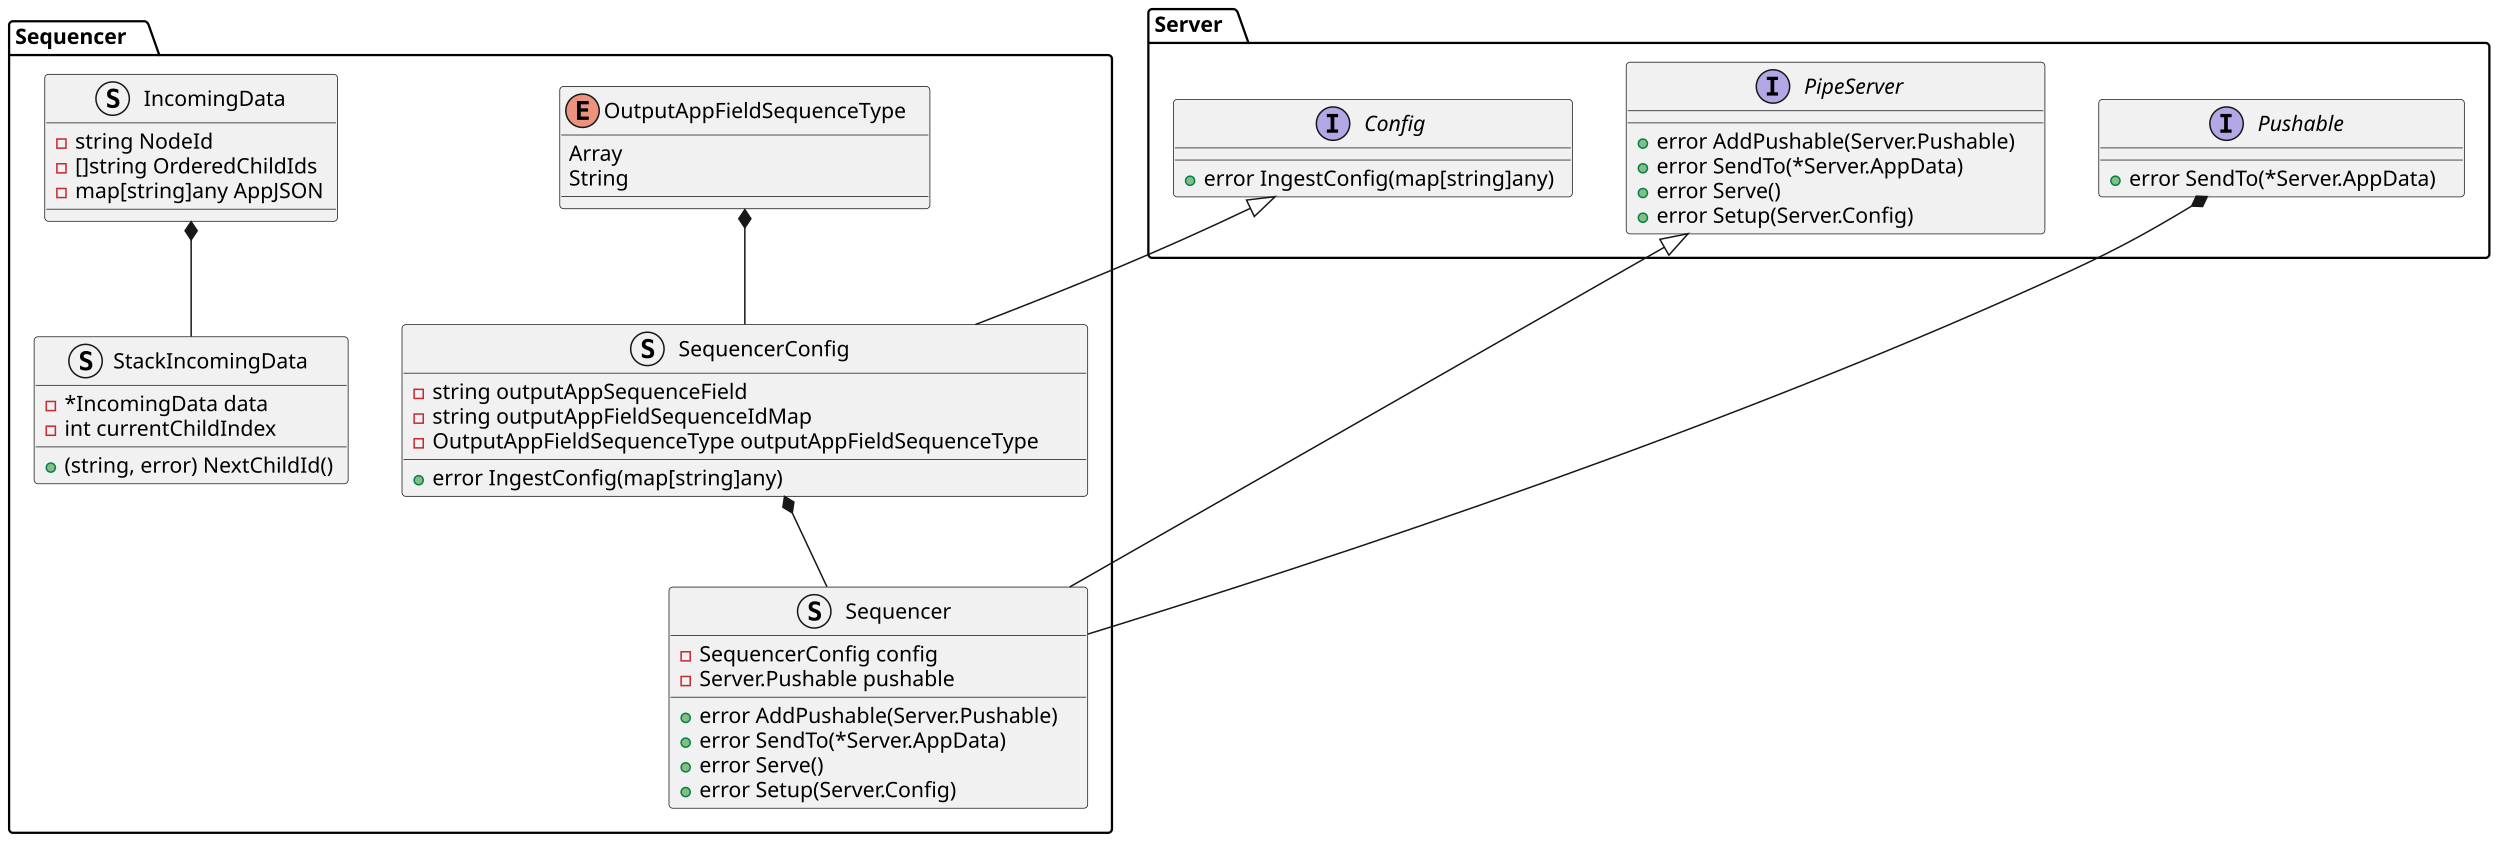
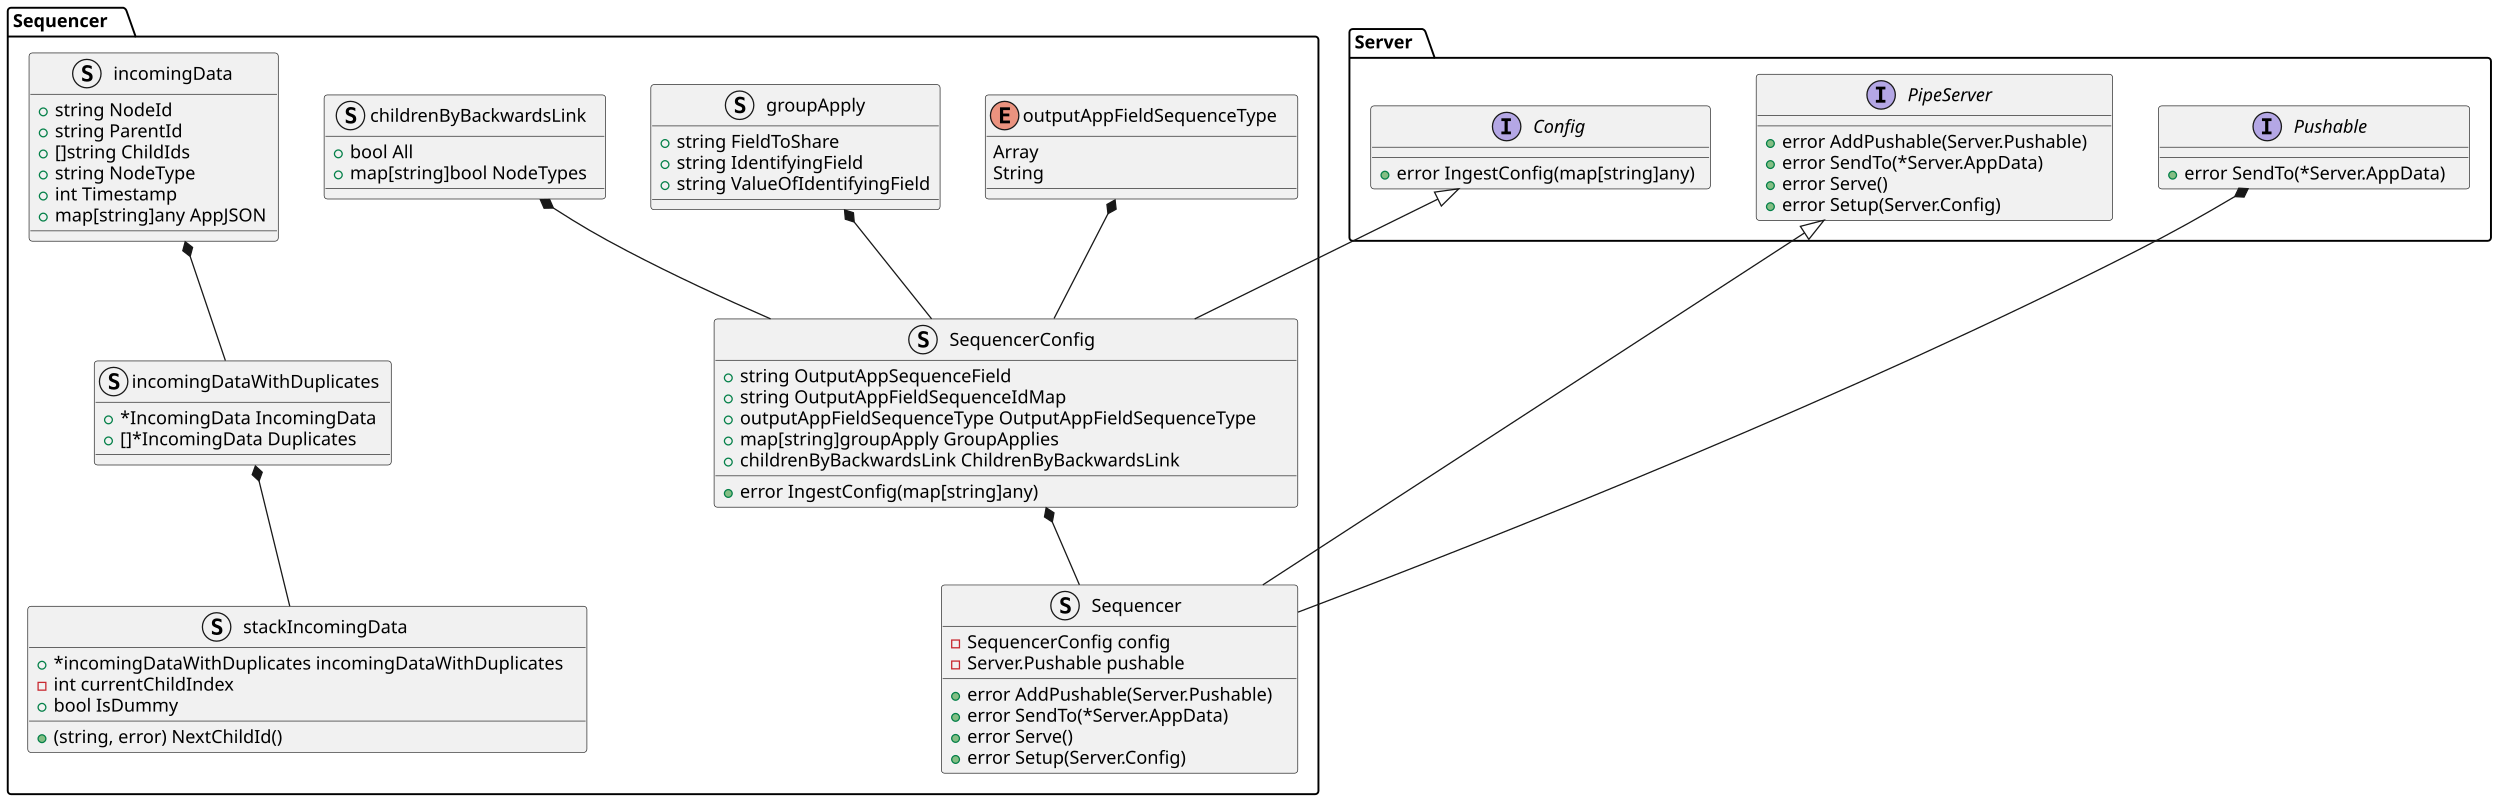
- <svg xmlns="http://www.w3.org/2000/svg" contentStyleType="text/css" height="556px" preserveAspectRatio="none" style="width:1648px;height:556px;background:#FFFFFF;" version="1.1" viewBox="0 0 1648 556" width="1648px" zoomAndPan="magnify">
+ <svg xmlns="http://www.w3.org/2000/svg" contentStyleType="text/css" height="622px" preserveAspectRatio="none" style="width:1936px;height:622px;background:#FFFFFF;" version="1.1" viewBox="0 0 1936 622" width="1936px" zoomAndPan="magnify">
  <defs />
  <g>
    <g id="cluster_Server">
-       <path d="M759.5,6 L813.5,6 A3.75,3.75 0 0 1 816,8.5 L823,28.297 L1638.5,28.297 A2.5,2.5 0 0 1 1641,30.797 L1641,167.5 A2.5,2.5 0 0 1 1638.5,170 L759.5,170 A2.5,2.5 0 0 1 757,167.5 L757,8.5 A2.5,2.5 0 0 1 759.5,6 " fill="none" style="stroke:#000000;stroke-width:1.5;" />
-       <line style="stroke:#000000;stroke-width:1.5;" x1="757" x2="823" y1="28.297" y2="28.297" />
-       <text fill="#000000" font-family="sans-serif" font-size="14" font-weight="bold" lengthAdjust="spacing" textLength="53" x="761" y="20.995">Server</text>
+       <path d="M1047.5,22.5 L1101.5,22.5 A3.75,3.75 0 0 1 1104,25 L1111,44.797 L1926.5,44.797 A2.5,2.5 0 0 1 1929,47.297 L1929,184 A2.5,2.5 0 0 1 1926.5,186.5 L1047.5,186.5 A2.5,2.5 0 0 1 1045,184 L1045,25 A2.5,2.5 0 0 1 1047.5,22.5 " fill="none" style="stroke:#000000;stroke-width:1.5;" />
+       <line style="stroke:#000000;stroke-width:1.5;" x1="1045" x2="1111" y1="44.797" y2="44.797" />
+       <text fill="#000000" font-family="sans-serif" font-size="14" font-weight="bold" lengthAdjust="spacing" textLength="53" x="1049" y="37.495">Server</text>
    </g>
    <g id="cluster_Sequencer">
-       <path d="M8.5,14 L95.5,14 A3.75,3.75 0 0 1 98,16.5 L105,36.297 L730.5,36.297 A2.5,2.5 0 0 1 733,38.797 L733,546.5 A2.5,2.5 0 0 1 730.5,549 L8.5,549 A2.5,2.5 0 0 1 6,546.5 L6,16.5 A2.5,2.5 0 0 1 8.5,14 " fill="none" style="stroke:#000000;stroke-width:1.5;" />
-       <line style="stroke:#000000;stroke-width:1.5;" x1="6" x2="105" y1="36.297" y2="36.297" />
-       <text fill="#000000" font-family="sans-serif" font-size="14" font-weight="bold" lengthAdjust="spacing" textLength="86" x="10" y="28.995">Sequencer</text>
+       <path d="M8.5,6 L95.5,6 A3.75,3.75 0 0 1 98,8.5 L105,28.297 L1018.5,28.297 A2.5,2.5 0 0 1 1021,30.797 L1021,612.5 A2.5,2.5 0 0 1 1018.5,615 L8.5,615 A2.5,2.5 0 0 1 6,612.5 L6,8.5 A2.5,2.5 0 0 1 8.5,6 " fill="none" style="stroke:#000000;stroke-width:1.5;" />
+       <line style="stroke:#000000;stroke-width:1.5;" x1="6" x2="105" y1="28.297" y2="28.297" />
+       <text fill="#000000" font-family="sans-serif" font-size="14" font-weight="bold" lengthAdjust="spacing" textLength="86" x="10" y="20.995">Sequencer</text>
    </g>
    <g id="elem_Config">
-       <rect codeLine="1" fill="#F1F1F1" height="64.297" id="Config" rx="2.5" ry="2.5" style="stroke:#181818;stroke-width:0.5;" width="263" x="773.5" y="65.5" />
-       <ellipse cx="878.75" cy="81.5" fill="#B4A7E5" rx="11" ry="11" style="stroke:#181818;stroke-width:1.0;" />
-       <path d="M874.672,77.266 L874.672,75.109 L882.062,75.109 L882.062,77.266 L879.594,77.266 L879.594,85.344 L882.062,85.344 L882.062,87.5 L874.672,87.5 L874.672,85.344 L877.141,85.344 L877.141,77.266 L874.672,77.266 Z " fill="#000000" />
-       <text fill="#000000" font-family="sans-serif" font-size="14" font-style="italic" lengthAdjust="spacing" textLength="44" x="899.25" y="86.347">Config</text>
-       <line style="stroke:#181818;stroke-width:0.5;" x1="774.5" x2="1035.5" y1="97.5" y2="97.5" />
-       <line style="stroke:#181818;stroke-width:0.5;" x1="774.5" x2="1035.5" y1="105.5" y2="105.5" />
-       <ellipse cx="784.5" cy="119.148" fill="#84BE84" rx="3" ry="3" style="stroke:#038048;stroke-width:1.0;" />
-       <text fill="#000000" font-family="sans-serif" font-size="14" lengthAdjust="spacing" textLength="237" x="793.5" y="122.495">error IngestConfig(map[string]any)</text>
+       <rect codeLine="1" fill="#F1F1F1" height="64.297" id="Config" rx="2.5" ry="2.5" style="stroke:#181818;stroke-width:0.5;" width="263" x="1061.5" y="82" />
+       <ellipse cx="1166.75" cy="98" fill="#B4A7E5" rx="11" ry="11" style="stroke:#181818;stroke-width:1.0;" />
+       <path d="M1162.672,93.766 L1162.672,91.609 L1170.062,91.609 L1170.062,93.766 L1167.594,93.766 L1167.594,101.844 L1170.062,101.844 L1170.062,104 L1162.672,104 L1162.672,101.844 L1165.141,101.844 L1165.141,93.766 L1162.672,93.766 Z " fill="#000000" />
+       <text fill="#000000" font-family="sans-serif" font-size="14" font-style="italic" lengthAdjust="spacing" textLength="44" x="1187.25" y="102.847">Config</text>
+       <line style="stroke:#181818;stroke-width:0.5;" x1="1062.5" x2="1323.5" y1="114" y2="114" />
+       <line style="stroke:#181818;stroke-width:0.5;" x1="1062.5" x2="1323.5" y1="122" y2="122" />
+       <ellipse cx="1072.5" cy="135.648" fill="#84BE84" rx="3" ry="3" style="stroke:#038048;stroke-width:1.0;" />
+       <text fill="#000000" font-family="sans-serif" font-size="14" lengthAdjust="spacing" textLength="237" x="1081.5" y="138.995">error IngestConfig(map[string]any)</text>
    </g>
    <g id="elem_PipeServer">
-       <rect codeLine="4" fill="#F1F1F1" height="113.188" id="PipeServer" rx="2.5" ry="2.5" style="stroke:#181818;stroke-width:0.5;" width="276" x="1072" y="41" />
-       <ellipse cx="1168.75" cy="57" fill="#B4A7E5" rx="11" ry="11" style="stroke:#181818;stroke-width:1.0;" />
-       <path d="M1164.672,52.766 L1164.672,50.609 L1172.062,50.609 L1172.062,52.766 L1169.594,52.766 L1169.594,60.844 L1172.062,60.844 L1172.062,63 L1164.672,63 L1164.672,60.844 L1167.141,60.844 L1167.141,52.766 L1164.672,52.766 Z " fill="#000000" />
-       <text fill="#000000" font-family="sans-serif" font-size="14" font-style="italic" lengthAdjust="spacing" textLength="74" x="1189.25" y="61.847">PipeServer</text>
-       <line style="stroke:#181818;stroke-width:0.5;" x1="1073" x2="1347" y1="73" y2="73" />
-       <line style="stroke:#181818;stroke-width:0.5;" x1="1073" x2="1347" y1="81" y2="81" />
-       <ellipse cx="1083" cy="94.648" fill="#84BE84" rx="3" ry="3" style="stroke:#038048;stroke-width:1.0;" />
-       <text fill="#000000" font-family="sans-serif" font-size="14" lengthAdjust="spacing" textLength="250" x="1092" y="97.995">error AddPushable(Server.Pushable)</text>
-       <ellipse cx="1083" cy="110.945" fill="#84BE84" rx="3" ry="3" style="stroke:#038048;stroke-width:1.0;" />
-       <text fill="#000000" font-family="sans-serif" font-size="14" lengthAdjust="spacing" textLength="215" x="1092" y="114.292">error SendTo(*Server.AppData)</text>
-       <ellipse cx="1083" cy="127.242" fill="#84BE84" rx="3" ry="3" style="stroke:#038048;stroke-width:1.0;" />
-       <text fill="#000000" font-family="sans-serif" font-size="14" lengthAdjust="spacing" textLength="86" x="1092" y="130.589">error Serve()</text>
-       <ellipse cx="1083" cy="143.539" fill="#84BE84" rx="3" ry="3" style="stroke:#038048;stroke-width:1.0;" />
-       <text fill="#000000" font-family="sans-serif" font-size="14" lengthAdjust="spacing" textLength="180" x="1092" y="146.886">error Setup(Server.Config)</text>
+       <rect codeLine="4" fill="#F1F1F1" height="113.188" id="PipeServer" rx="2.5" ry="2.5" style="stroke:#181818;stroke-width:0.5;" width="276" x="1360" y="57.5" />
+       <ellipse cx="1456.75" cy="73.5" fill="#B4A7E5" rx="11" ry="11" style="stroke:#181818;stroke-width:1.0;" />
+       <path d="M1452.672,69.266 L1452.672,67.109 L1460.062,67.109 L1460.062,69.266 L1457.594,69.266 L1457.594,77.344 L1460.062,77.344 L1460.062,79.5 L1452.672,79.5 L1452.672,77.344 L1455.141,77.344 L1455.141,69.266 L1452.672,69.266 Z " fill="#000000" />
+       <text fill="#000000" font-family="sans-serif" font-size="14" font-style="italic" lengthAdjust="spacing" textLength="74" x="1477.25" y="78.347">PipeServer</text>
+       <line style="stroke:#181818;stroke-width:0.5;" x1="1361" x2="1635" y1="89.5" y2="89.5" />
+       <line style="stroke:#181818;stroke-width:0.5;" x1="1361" x2="1635" y1="97.5" y2="97.5" />
+       <ellipse cx="1371" cy="111.148" fill="#84BE84" rx="3" ry="3" style="stroke:#038048;stroke-width:1.0;" />
+       <text fill="#000000" font-family="sans-serif" font-size="14" lengthAdjust="spacing" textLength="250" x="1380" y="114.495">error AddPushable(Server.Pushable)</text>
+       <ellipse cx="1371" cy="127.445" fill="#84BE84" rx="3" ry="3" style="stroke:#038048;stroke-width:1.0;" />
+       <text fill="#000000" font-family="sans-serif" font-size="14" lengthAdjust="spacing" textLength="215" x="1380" y="130.792">error SendTo(*Server.AppData)</text>
+       <ellipse cx="1371" cy="143.742" fill="#84BE84" rx="3" ry="3" style="stroke:#038048;stroke-width:1.0;" />
+       <text fill="#000000" font-family="sans-serif" font-size="14" lengthAdjust="spacing" textLength="86" x="1380" y="147.089">error Serve()</text>
+       <ellipse cx="1371" cy="160.039" fill="#84BE84" rx="3" ry="3" style="stroke:#038048;stroke-width:1.0;" />
+       <text fill="#000000" font-family="sans-serif" font-size="14" lengthAdjust="spacing" textLength="180" x="1380" y="163.386">error Setup(Server.Config)</text>
    </g>
    <g id="elem_Pushable">
-       <rect codeLine="10" fill="#F1F1F1" height="64.297" id="Pushable" rx="2.5" ry="2.5" style="stroke:#181818;stroke-width:0.5;" width="241" x="1383.5" y="65.5" />
-       <ellipse cx="1467.75" cy="81.5" fill="#B4A7E5" rx="11" ry="11" style="stroke:#181818;stroke-width:1.0;" />
-       <path d="M1463.672,77.266 L1463.672,75.109 L1471.062,75.109 L1471.062,77.266 L1468.594,77.266 L1468.594,85.344 L1471.062,85.344 L1471.062,87.5 L1463.672,87.5 L1463.672,85.344 L1466.141,85.344 L1466.141,77.266 L1463.672,77.266 Z " fill="#000000" />
-       <text fill="#000000" font-family="sans-serif" font-size="14" font-style="italic" lengthAdjust="spacing" textLength="64" x="1488.25" y="86.347">Pushable</text>
-       <line style="stroke:#181818;stroke-width:0.5;" x1="1384.5" x2="1623.5" y1="97.5" y2="97.5" />
-       <line style="stroke:#181818;stroke-width:0.5;" x1="1384.5" x2="1623.5" y1="105.5" y2="105.5" />
-       <ellipse cx="1394.5" cy="119.148" fill="#84BE84" rx="3" ry="3" style="stroke:#038048;stroke-width:1.0;" />
-       <text fill="#000000" font-family="sans-serif" font-size="14" lengthAdjust="spacing" textLength="215" x="1403.5" y="122.495">error SendTo(*Server.AppData)</text>
-     </g>
-     <g id="elem_OutputAppFieldSequenceType">
-       <rect codeLine="15" fill="#F1F1F1" height="80.594" id="OutputAppFieldSequenceType" rx="2.5" ry="2.5" style="stroke:#181818;stroke-width:0.5;" width="244" x="369" y="57" />
-       <ellipse cx="384" cy="73" fill="#EB937F" rx="11" ry="11" style="stroke:#181818;stroke-width:1.0;" />
-       <path d="M388.109,79 L380.391,79 L380.391,66.609 L388.109,66.609 L388.109,68.766 L382.844,68.766 L382.844,71.438 L387.609,71.438 L387.609,73.594 L382.844,73.594 L382.844,76.844 L388.109,76.844 L388.109,79 Z " fill="#000000" />
-       <text fill="#000000" font-family="sans-serif" font-size="14" lengthAdjust="spacing" textLength="212" x="398" y="77.847">OutputAppFieldSequenceType</text>
-       <line style="stroke:#181818;stroke-width:0.5;" x1="370" x2="612" y1="89" y2="89" />
-       <text fill="#000000" font-family="sans-serif" font-size="14" lengthAdjust="spacing" textLength="34" x="375" y="105.995">Array</text>
-       <text fill="#000000" font-family="sans-serif" font-size="14" lengthAdjust="spacing" textLength="40" x="375" y="122.292">String</text>
-       <line style="stroke:#181818;stroke-width:0.5;" x1="370" x2="612" y1="129.594" y2="129.594" />
+       <rect codeLine="10" fill="#F1F1F1" height="64.297" id="Pushable" rx="2.5" ry="2.5" style="stroke:#181818;stroke-width:0.5;" width="241" x="1671.5" y="82" />
+       <ellipse cx="1755.75" cy="98" fill="#B4A7E5" rx="11" ry="11" style="stroke:#181818;stroke-width:1.0;" />
+       <path d="M1751.672,93.766 L1751.672,91.609 L1759.062,91.609 L1759.062,93.766 L1756.594,93.766 L1756.594,101.844 L1759.062,101.844 L1759.062,104 L1751.672,104 L1751.672,101.844 L1754.141,101.844 L1754.141,93.766 L1751.672,93.766 Z " fill="#000000" />
+       <text fill="#000000" font-family="sans-serif" font-size="14" font-style="italic" lengthAdjust="spacing" textLength="64" x="1776.25" y="102.847">Pushable</text>
+       <line style="stroke:#181818;stroke-width:0.5;" x1="1672.5" x2="1911.5" y1="114" y2="114" />
+       <line style="stroke:#181818;stroke-width:0.5;" x1="1672.5" x2="1911.5" y1="122" y2="122" />
+       <ellipse cx="1682.5" cy="135.648" fill="#84BE84" rx="3" ry="3" style="stroke:#038048;stroke-width:1.0;" />
+       <text fill="#000000" font-family="sans-serif" font-size="14" lengthAdjust="spacing" textLength="215" x="1691.5" y="138.995">error SendTo(*Server.AppData)</text>
+     </g>
+     <g id="elem_outputAppFieldSequenceType">
+       <rect codeLine="15" fill="#F1F1F1" height="80.594" id="outputAppFieldSequenceType" rx="2.5" ry="2.5" style="stroke:#181818;stroke-width:0.5;" width="242" x="763" y="73.5" />
+       <ellipse cx="778" cy="89.5" fill="#EB937F" rx="11" ry="11" style="stroke:#181818;stroke-width:1.0;" />
+       <path d="M782.109,95.5 L774.391,95.5 L774.391,83.109 L782.109,83.109 L782.109,85.266 L776.844,85.266 L776.844,87.938 L781.609,87.938 L781.609,90.094 L776.844,90.094 L776.844,93.344 L782.109,93.344 L782.109,95.5 Z " fill="#000000" />
+       <text fill="#000000" font-family="sans-serif" font-size="14" lengthAdjust="spacing" textLength="210" x="792" y="94.347">outputAppFieldSequenceType</text>
+       <line style="stroke:#181818;stroke-width:0.5;" x1="764" x2="1004" y1="105.5" y2="105.5" />
+       <text fill="#000000" font-family="sans-serif" font-size="14" lengthAdjust="spacing" textLength="34" x="769" y="122.495">Array</text>
+       <text fill="#000000" font-family="sans-serif" font-size="14" lengthAdjust="spacing" textLength="40" x="769" y="138.792">String</text>
+       <line style="stroke:#181818;stroke-width:0.5;" x1="764" x2="1004" y1="146.094" y2="146.094" />
+     </g>
+     <g id="elem_groupApply">
+       <rect codeLine="19" fill="#F1F1F1" height="96.891" id="groupApply" rx="2.5" ry="2.5" style="stroke:#181818;stroke-width:0.5;" width="224" x="504" y="65.5" />
+       <ellipse cx="572.75" cy="81.5" fill="#F1F1F1" rx="11" ry="11" style="stroke:#181818;stroke-width:1.0;" />
+       <path d="M572.234,82.062 Q570.375,81.359 569.719,80.594 Q569.078,79.812 569.078,78.5 Q569.078,76.812 570.156,75.844 Q571.234,74.875 573.109,74.875 Q573.969,74.875 574.812,75.078 Q575.672,75.266 576.516,75.656 L576.516,78.047 Q575.734,77.484 574.906,77.203 Q574.094,76.906 573.297,76.906 Q572.422,76.906 571.938,77.266 Q571.469,77.625 571.469,78.281 Q571.469,78.797 571.812,79.141 Q572.156,79.469 573.25,79.875 L574.312,80.281 Q575.797,80.828 576.5,81.734 Q577.219,82.641 577.219,84.016 Q577.219,85.891 576.109,86.812 Q575,87.734 572.75,87.734 Q571.828,87.734 570.906,87.516 Q569.984,87.297 569.125,86.875 L569.125,84.344 Q570.094,85.031 571.016,85.375 Q571.938,85.719 572.828,85.719 Q573.734,85.719 574.234,85.312 Q574.734,84.891 574.734,84.156 Q574.734,83.594 574.391,83.188 Q574.062,82.766 573.438,82.516 L572.234,82.062 Z " fill="#000000" />
+       <text fill="#000000" font-family="sans-serif" font-size="14" lengthAdjust="spacing" textLength="78" x="593.25" y="86.347">groupApply</text>
+       <line style="stroke:#181818;stroke-width:0.5;" x1="505" x2="727" y1="97.5" y2="97.5" />
+       <ellipse cx="515" cy="111.148" fill="none" rx="3" ry="3" style="stroke:#038048;stroke-width:1.0;" />
+       <text fill="#000000" font-family="sans-serif" font-size="14" lengthAdjust="spacing" textLength="133" x="524" y="114.495">string FieldToShare</text>
+       <ellipse cx="515" cy="127.445" fill="none" rx="3" ry="3" style="stroke:#038048;stroke-width:1.0;" />
+       <text fill="#000000" font-family="sans-serif" font-size="14" lengthAdjust="spacing" textLength="145" x="524" y="130.792">string IdentifyingField</text>
+       <ellipse cx="515" cy="143.742" fill="none" rx="3" ry="3" style="stroke:#038048;stroke-width:1.0;" />
+       <text fill="#000000" font-family="sans-serif" font-size="14" lengthAdjust="spacing" textLength="198" x="524" y="147.089">string ValueOfIdentifyingField</text>
+       <line style="stroke:#181818;stroke-width:0.5;" x1="505" x2="727" y1="154.391" y2="154.391" />
+     </g>
+     <g id="elem_childrenByBackwardsLink">
+       <rect codeLine="24" fill="#F1F1F1" height="80.594" id="childrenByBackwardsLink" rx="2.5" ry="2.5" style="stroke:#181818;stroke-width:0.5;" width="218" x="251" y="73.5" />
+       <ellipse cx="271.4" cy="89.5" fill="#F1F1F1" rx="11" ry="11" style="stroke:#181818;stroke-width:1.0;" />
+       <path d="M270.884,90.062 Q269.025,89.359 268.369,88.594 Q267.728,87.812 267.728,86.5 Q267.728,84.812 268.806,83.844 Q269.884,82.875 271.759,82.875 Q272.619,82.875 273.462,83.078 Q274.322,83.266 275.166,83.656 L275.166,86.047 Q274.384,85.484 273.556,85.203 Q272.744,84.906 271.947,84.906 Q271.072,84.906 270.587,85.266 Q270.119,85.625 270.119,86.281 Q270.119,86.797 270.462,87.141 Q270.806,87.469 271.9,87.875 L272.962,88.281 Q274.447,88.828 275.15,89.734 Q275.869,90.641 275.869,92.016 Q275.869,93.891 274.759,94.812 Q273.65,95.734 271.4,95.734 Q270.478,95.734 269.556,95.516 Q268.634,95.297 267.775,94.875 L267.775,92.344 Q268.744,93.031 269.666,93.375 Q270.587,93.719 271.478,93.719 Q272.384,93.719 272.884,93.312 Q273.384,92.891 273.384,92.156 Q273.384,91.594 273.041,91.188 Q272.712,90.766 272.087,90.516 L270.884,90.062 Z " fill="#000000" />
+       <text fill="#000000" font-family="sans-serif" font-size="14" lengthAdjust="spacing" textLength="174" x="286.6" y="94.347">childrenByBackwardsLink</text>
+       <line style="stroke:#181818;stroke-width:0.5;" x1="252" x2="468" y1="105.5" y2="105.5" />
+       <ellipse cx="262" cy="119.148" fill="none" rx="3" ry="3" style="stroke:#038048;stroke-width:1.0;" />
+       <text fill="#000000" font-family="sans-serif" font-size="14" lengthAdjust="spacing" textLength="49" x="271" y="122.495">bool All</text>
+       <ellipse cx="262" cy="135.445" fill="none" rx="3" ry="3" style="stroke:#038048;stroke-width:1.0;" />
+       <text fill="#000000" font-family="sans-serif" font-size="14" lengthAdjust="spacing" textLength="192" x="271" y="138.792">map[string]bool NodeTypes</text>
+       <line style="stroke:#181818;stroke-width:0.5;" x1="252" x2="468" y1="146.094" y2="146.094" />
    </g>
    <g id="elem_SequencerConfig">
-       <rect codeLine="19" fill="#F1F1F1" height="113.188" id="SequencerConfig" rx="2.5" ry="2.5" style="stroke:#181818;stroke-width:0.5;" width="452" x="265" y="214" />
-       <ellipse cx="426.75" cy="230" fill="#F1F1F1" rx="11" ry="11" style="stroke:#181818;stroke-width:1.0;" />
-       <path d="M426.234,230.562 Q424.375,229.859 423.719,229.094 Q423.078,228.312 423.078,227 Q423.078,225.312 424.156,224.344 Q425.234,223.375 427.109,223.375 Q427.969,223.375 428.812,223.578 Q429.672,223.766 430.516,224.156 L430.516,226.547 Q429.734,225.984 428.906,225.703 Q428.094,225.406 427.297,225.406 Q426.422,225.406 425.938,225.766 Q425.469,226.125 425.469,226.781 Q425.469,227.297 425.812,227.641 Q426.156,227.969 427.25,228.375 L428.312,228.781 Q429.797,229.328 430.5,230.234 Q431.219,231.141 431.219,232.516 Q431.219,234.391 430.109,235.312 Q429,236.234 426.75,236.234 Q425.828,236.234 424.906,236.016 Q423.984,235.797 423.125,235.375 L423.125,232.844 Q424.094,233.531 425.016,233.875 Q425.938,234.219 426.828,234.219 Q427.734,234.219 428.234,233.812 Q428.734,233.391 428.734,232.656 Q428.734,232.094 428.391,231.688 Q428.062,231.266 427.438,231.016 L426.234,230.562 Z " fill="#000000" />
-       <text fill="#000000" font-family="sans-serif" font-size="14" lengthAdjust="spacing" textLength="120" x="447.25" y="234.847">SequencerConfig</text>
-       <line style="stroke:#181818;stroke-width:0.5;" x1="266" x2="716" y1="246" y2="246" />
-       <rect fill="none" height="6" style="stroke:#C82930;stroke-width:1.0;" width="6" x="273" y="256.648" />
-       <text fill="#000000" font-family="sans-serif" font-size="14" lengthAdjust="spacing" textLength="219" x="285" y="262.995">string outputAppSequenceField</text>
-       <rect fill="none" height="6" style="stroke:#C82930;stroke-width:1.0;" width="6" x="273" y="272.945" />
-       <text fill="#000000" font-family="sans-serif" font-size="14" lengthAdjust="spacing" textLength="260" x="285" y="279.292">string outputAppFieldSequenceIdMap</text>
-       <rect fill="none" height="6" style="stroke:#C82930;stroke-width:1.0;" width="6" x="273" y="289.242" />
-       <text fill="#000000" font-family="sans-serif" font-size="14" lengthAdjust="spacing" textLength="426" x="285" y="295.589">OutputAppFieldSequenceType outputAppFieldSequenceType</text>
-       <line style="stroke:#181818;stroke-width:0.5;" x1="266" x2="716" y1="302.891" y2="302.891" />
-       <ellipse cx="276" cy="316.539" fill="#84BE84" rx="3" ry="3" style="stroke:#038048;stroke-width:1.0;" />
-       <text fill="#000000" font-family="sans-serif" font-size="14" lengthAdjust="spacing" textLength="237" x="285" y="319.886">error IngestConfig(map[string]any)</text>
+       <rect codeLine="28" fill="#F1F1F1" height="145.781" id="SequencerConfig" rx="2.5" ry="2.5" style="stroke:#181818;stroke-width:0.5;" width="452" x="553" y="247" />
+       <ellipse cx="714.75" cy="263" fill="#F1F1F1" rx="11" ry="11" style="stroke:#181818;stroke-width:1.0;" />
+       <path d="M714.234,263.562 Q712.375,262.859 711.719,262.094 Q711.078,261.312 711.078,260 Q711.078,258.312 712.156,257.344 Q713.234,256.375 715.109,256.375 Q715.969,256.375 716.812,256.578 Q717.672,256.766 718.516,257.156 L718.516,259.547 Q717.734,258.984 716.906,258.703 Q716.094,258.406 715.297,258.406 Q714.422,258.406 713.938,258.766 Q713.469,259.125 713.469,259.781 Q713.469,260.297 713.812,260.641 Q714.156,260.969 715.25,261.375 L716.312,261.781 Q717.797,262.328 718.5,263.234 Q719.219,264.141 719.219,265.516 Q719.219,267.391 718.109,268.312 Q717,269.234 714.75,269.234 Q713.828,269.234 712.906,269.016 Q711.984,268.797 711.125,268.375 L711.125,265.844 Q712.094,266.531 713.016,266.875 Q713.938,267.219 714.828,267.219 Q715.734,267.219 716.234,266.812 Q716.734,266.391 716.734,265.656 Q716.734,265.094 716.391,264.688 Q716.062,264.266 715.438,264.016 L714.234,263.562 Z " fill="#000000" />
+       <text fill="#000000" font-family="sans-serif" font-size="14" lengthAdjust="spacing" textLength="120" x="735.25" y="267.847">SequencerConfig</text>
+       <line style="stroke:#181818;stroke-width:0.5;" x1="554" x2="1004" y1="279" y2="279" />
+       <ellipse cx="564" cy="292.648" fill="none" rx="3" ry="3" style="stroke:#038048;stroke-width:1.0;" />
+       <text fill="#000000" font-family="sans-serif" font-size="14" lengthAdjust="spacing" textLength="221" x="573" y="295.995">string OutputAppSequenceField</text>
+       <ellipse cx="564" cy="308.945" fill="none" rx="3" ry="3" style="stroke:#038048;stroke-width:1.0;" />
+       <text fill="#000000" font-family="sans-serif" font-size="14" lengthAdjust="spacing" textLength="262" x="573" y="312.292">string OutputAppFieldSequenceIdMap</text>
+       <ellipse cx="564" cy="325.242" fill="none" rx="3" ry="3" style="stroke:#038048;stroke-width:1.0;" />
+       <text fill="#000000" font-family="sans-serif" font-size="14" lengthAdjust="spacing" textLength="426" x="573" y="328.589">outputAppFieldSequenceType OutputAppFieldSequenceType</text>
+       <ellipse cx="564" cy="341.539" fill="none" rx="3" ry="3" style="stroke:#038048;stroke-width:1.0;" />
+       <text fill="#000000" font-family="sans-serif" font-size="14" lengthAdjust="spacing" textLength="254" x="573" y="344.886">map[string]groupApply GroupApplies</text>
+       <ellipse cx="564" cy="357.836" fill="none" rx="3" ry="3" style="stroke:#038048;stroke-width:1.0;" />
+       <text fill="#000000" font-family="sans-serif" font-size="14" lengthAdjust="spacing" textLength="354" x="573" y="361.183">childrenByBackwardsLink ChildrenByBackwardsLink</text>
+       <line style="stroke:#181818;stroke-width:0.5;" x1="554" x2="1004" y1="368.484" y2="368.484" />
+       <ellipse cx="564" cy="382.133" fill="#84BE84" rx="3" ry="3" style="stroke:#038048;stroke-width:1.0;" />
+       <text fill="#000000" font-family="sans-serif" font-size="14" lengthAdjust="spacing" textLength="237" x="573" y="385.479">error IngestConfig(map[string]any)</text>
    </g>
    <g id="elem_Sequencer">
-       <rect codeLine="25" fill="#F1F1F1" height="145.781" id="Sequencer" rx="2.5" ry="2.5" style="stroke:#181818;stroke-width:0.5;" width="276" x="441" y="387" />
-       <ellipse cx="536.75" cy="403" fill="#F1F1F1" rx="11" ry="11" style="stroke:#181818;stroke-width:1.0;" />
-       <path d="M536.234,403.562 Q534.375,402.859 533.719,402.094 Q533.078,401.312 533.078,400 Q533.078,398.312 534.156,397.344 Q535.234,396.375 537.109,396.375 Q537.969,396.375 538.812,396.578 Q539.672,396.766 540.516,397.156 L540.516,399.547 Q539.734,398.984 538.906,398.703 Q538.094,398.406 537.297,398.406 Q536.422,398.406 535.938,398.766 Q535.469,399.125 535.469,399.781 Q535.469,400.297 535.812,400.641 Q536.156,400.969 537.25,401.375 L538.312,401.781 Q539.797,402.328 540.5,403.234 Q541.219,404.141 541.219,405.516 Q541.219,407.391 540.109,408.312 Q539,409.234 536.75,409.234 Q535.828,409.234 534.906,409.016 Q533.984,408.797 533.125,408.375 L533.125,405.844 Q534.094,406.531 535.016,406.875 Q535.938,407.219 536.828,407.219 Q537.734,407.219 538.234,406.812 Q538.734,406.391 538.734,405.656 Q538.734,405.094 538.391,404.688 Q538.062,404.266 537.438,404.016 L536.234,403.562 Z " fill="#000000" />
-       <text fill="#000000" font-family="sans-serif" font-size="14" lengthAdjust="spacing" textLength="76" x="557.25" y="407.847">Sequencer</text>
-       <line style="stroke:#181818;stroke-width:0.5;" x1="442" x2="716" y1="419" y2="419" />
-       <rect fill="none" height="6" style="stroke:#C82930;stroke-width:1.0;" width="6" x="449" y="429.648" />
-       <text fill="#000000" font-family="sans-serif" font-size="14" lengthAdjust="spacing" textLength="166" x="461" y="435.995">SequencerConfig config</text>
-       <rect fill="none" height="6" style="stroke:#C82930;stroke-width:1.0;" width="6" x="449" y="445.945" />
-       <text fill="#000000" font-family="sans-serif" font-size="14" lengthAdjust="spacing" textLength="180" x="461" y="452.292">Server.Pushable pushable</text>
-       <line style="stroke:#181818;stroke-width:0.5;" x1="442" x2="716" y1="459.594" y2="459.594" />
-       <ellipse cx="452" cy="473.242" fill="#84BE84" rx="3" ry="3" style="stroke:#038048;stroke-width:1.0;" />
-       <text fill="#000000" font-family="sans-serif" font-size="14" lengthAdjust="spacing" textLength="250" x="461" y="476.589">error AddPushable(Server.Pushable)</text>
-       <ellipse cx="452" cy="489.539" fill="#84BE84" rx="3" ry="3" style="stroke:#038048;stroke-width:1.0;" />
-       <text fill="#000000" font-family="sans-serif" font-size="14" lengthAdjust="spacing" textLength="215" x="461" y="492.886">error SendTo(*Server.AppData)</text>
-       <ellipse cx="452" cy="505.836" fill="#84BE84" rx="3" ry="3" style="stroke:#038048;stroke-width:1.0;" />
-       <text fill="#000000" font-family="sans-serif" font-size="14" lengthAdjust="spacing" textLength="86" x="461" y="509.183">error Serve()</text>
-       <ellipse cx="452" cy="522.133" fill="#84BE84" rx="3" ry="3" style="stroke:#038048;stroke-width:1.0;" />
-       <text fill="#000000" font-family="sans-serif" font-size="14" lengthAdjust="spacing" textLength="180" x="461" y="525.48">error Setup(Server.Config)</text>
-     </g>
-     <g id="elem_IncomingData">
-       <rect codeLine="33" fill="#F1F1F1" height="96.891" id="IncomingData" rx="2.5" ry="2.5" style="stroke:#181818;stroke-width:0.5;" width="193" x="29.5" y="49" />
-       <ellipse cx="74.25" cy="65" fill="#F1F1F1" rx="11" ry="11" style="stroke:#181818;stroke-width:1.0;" />
-       <path d="M73.734,65.562 Q71.875,64.859 71.219,64.094 Q70.578,63.312 70.578,62 Q70.578,60.312 71.656,59.344 Q72.734,58.375 74.609,58.375 Q75.469,58.375 76.312,58.578 Q77.172,58.766 78.016,59.156 L78.016,61.547 Q77.234,60.984 76.406,60.703 Q75.594,60.406 74.797,60.406 Q73.922,60.406 73.438,60.766 Q72.969,61.125 72.969,61.781 Q72.969,62.297 73.312,62.641 Q73.656,62.969 74.75,63.375 L75.812,63.781 Q77.297,64.328 78,65.234 Q78.719,66.141 78.719,67.516 Q78.719,69.391 77.609,70.312 Q76.5,71.234 74.25,71.234 Q73.328,71.234 72.406,71.016 Q71.484,70.797 70.625,70.375 L70.625,67.844 Q71.594,68.531 72.516,68.875 Q73.438,69.219 74.328,69.219 Q75.234,69.219 75.734,68.812 Q76.234,68.391 76.234,67.656 Q76.234,67.094 75.891,66.688 Q75.562,66.266 74.938,66.016 L73.734,65.562 Z " fill="#000000" />
-       <text fill="#000000" font-family="sans-serif" font-size="14" lengthAdjust="spacing" textLength="95" x="94.75" y="69.847">IncomingData</text>
-       <line style="stroke:#181818;stroke-width:0.5;" x1="30.5" x2="221.5" y1="81" y2="81" />
-       <rect fill="none" height="6" style="stroke:#C82930;stroke-width:1.0;" width="6" x="37.5" y="91.648" />
-       <text fill="#000000" font-family="sans-serif" font-size="14" lengthAdjust="spacing" textLength="92" x="49.5" y="97.995">string NodeId</text>
-       <rect fill="none" height="6" style="stroke:#C82930;stroke-width:1.0;" width="6" x="37.5" y="107.945" />
-       <text fill="#000000" font-family="sans-serif" font-size="14" lengthAdjust="spacing" textLength="164" x="49.5" y="114.292">[]string OrderedChildIds</text>
-       <rect fill="none" height="6" style="stroke:#C82930;stroke-width:1.0;" width="6" x="37.5" y="124.242" />
-       <text fill="#000000" font-family="sans-serif" font-size="14" lengthAdjust="spacing" textLength="167" x="49.5" y="130.589">map[string]any AppJSON</text>
-       <line style="stroke:#181818;stroke-width:0.5;" x1="30.5" x2="221.5" y1="137.891" y2="137.891" />
-     </g>
-     <g id="elem_StackIncomingData">
-       <rect codeLine="38" fill="#F1F1F1" height="96.891" id="StackIncomingData" rx="2.5" ry="2.5" style="stroke:#181818;stroke-width:0.5;" width="207" x="22.5" y="222" />
-       <ellipse cx="56.4" cy="238" fill="#F1F1F1" rx="11" ry="11" style="stroke:#181818;stroke-width:1.0;" />
-       <path d="M55.884,238.562 Q54.025,237.859 53.369,237.094 Q52.728,236.312 52.728,235 Q52.728,233.312 53.806,232.344 Q54.884,231.375 56.759,231.375 Q57.619,231.375 58.462,231.578 Q59.322,231.766 60.166,232.156 L60.166,234.547 Q59.384,233.984 58.556,233.703 Q57.744,233.406 56.947,233.406 Q56.072,233.406 55.587,233.766 Q55.119,234.125 55.119,234.781 Q55.119,235.297 55.462,235.641 Q55.806,235.969 56.9,236.375 L57.962,236.781 Q59.447,237.328 60.15,238.234 Q60.869,239.141 60.869,240.516 Q60.869,242.391 59.759,243.312 Q58.65,244.234 56.4,244.234 Q55.478,244.234 54.556,244.016 Q53.634,243.797 52.775,243.375 L52.775,240.844 Q53.744,241.531 54.666,241.875 Q55.587,242.219 56.478,242.219 Q57.384,242.219 57.884,241.812 Q58.384,241.391 58.384,240.656 Q58.384,240.094 58.041,239.688 Q57.712,239.266 57.087,239.016 L55.884,238.562 Z " fill="#000000" />
-       <text fill="#000000" font-family="sans-serif" font-size="14" lengthAdjust="spacing" textLength="133" x="74.6" y="242.847">StackIncomingData</text>
-       <line style="stroke:#181818;stroke-width:0.5;" x1="23.5" x2="228.5" y1="254" y2="254" />
-       <rect fill="none" height="6" style="stroke:#C82930;stroke-width:1.0;" width="6" x="30.5" y="264.648" />
-       <text fill="#000000" font-family="sans-serif" font-size="14" lengthAdjust="spacing" textLength="136" x="42.5" y="270.995">*IncomingData data</text>
-       <rect fill="none" height="6" style="stroke:#C82930;stroke-width:1.0;" width="6" x="30.5" y="280.945" />
-       <text fill="#000000" font-family="sans-serif" font-size="14" lengthAdjust="spacing" textLength="142" x="42.5" y="287.292">int currentChildIndex</text>
-       <line style="stroke:#181818;stroke-width:0.5;" x1="23.5" x2="228.5" y1="294.594" y2="294.594" />
-       <ellipse cx="33.5" cy="308.242" fill="#84BE84" rx="3" ry="3" style="stroke:#038048;stroke-width:1.0;" />
-       <text fill="#000000" font-family="sans-serif" font-size="14" lengthAdjust="spacing" textLength="181" x="42.5" y="311.589">(string, error) NextChildId()</text>
+       <rect codeLine="36" fill="#F1F1F1" height="145.781" id="Sequencer" rx="2.5" ry="2.5" style="stroke:#181818;stroke-width:0.5;" width="276" x="729" y="453" />
+       <ellipse cx="824.75" cy="469" fill="#F1F1F1" rx="11" ry="11" style="stroke:#181818;stroke-width:1.0;" />
+       <path d="M824.234,469.562 Q822.375,468.859 821.719,468.094 Q821.078,467.312 821.078,466 Q821.078,464.312 822.156,463.344 Q823.234,462.375 825.109,462.375 Q825.969,462.375 826.812,462.578 Q827.672,462.766 828.516,463.156 L828.516,465.547 Q827.734,464.984 826.906,464.703 Q826.094,464.406 825.297,464.406 Q824.422,464.406 823.938,464.766 Q823.469,465.125 823.469,465.781 Q823.469,466.297 823.812,466.641 Q824.156,466.969 825.25,467.375 L826.312,467.781 Q827.797,468.328 828.5,469.234 Q829.219,470.141 829.219,471.516 Q829.219,473.391 828.109,474.312 Q827,475.234 824.75,475.234 Q823.828,475.234 822.906,475.016 Q821.984,474.797 821.125,474.375 L821.125,471.844 Q822.094,472.531 823.016,472.875 Q823.938,473.219 824.828,473.219 Q825.734,473.219 826.234,472.812 Q826.734,472.391 826.734,471.656 Q826.734,471.094 826.391,470.688 Q826.062,470.266 825.438,470.016 L824.234,469.562 Z " fill="#000000" />
+       <text fill="#000000" font-family="sans-serif" font-size="14" lengthAdjust="spacing" textLength="76" x="845.25" y="473.847">Sequencer</text>
+       <line style="stroke:#181818;stroke-width:0.5;" x1="730" x2="1004" y1="485" y2="485" />
+       <rect fill="none" height="6" style="stroke:#C82930;stroke-width:1.0;" width="6" x="737" y="495.648" />
+       <text fill="#000000" font-family="sans-serif" font-size="14" lengthAdjust="spacing" textLength="166" x="749" y="501.995">SequencerConfig config</text>
+       <rect fill="none" height="6" style="stroke:#C82930;stroke-width:1.0;" width="6" x="737" y="511.945" />
+       <text fill="#000000" font-family="sans-serif" font-size="14" lengthAdjust="spacing" textLength="180" x="749" y="518.292">Server.Pushable pushable</text>
+       <line style="stroke:#181818;stroke-width:0.5;" x1="730" x2="1004" y1="525.594" y2="525.594" />
+       <ellipse cx="740" cy="539.242" fill="#84BE84" rx="3" ry="3" style="stroke:#038048;stroke-width:1.0;" />
+       <text fill="#000000" font-family="sans-serif" font-size="14" lengthAdjust="spacing" textLength="250" x="749" y="542.589">error AddPushable(Server.Pushable)</text>
+       <ellipse cx="740" cy="555.539" fill="#84BE84" rx="3" ry="3" style="stroke:#038048;stroke-width:1.0;" />
+       <text fill="#000000" font-family="sans-serif" font-size="14" lengthAdjust="spacing" textLength="215" x="749" y="558.886">error SendTo(*Server.AppData)</text>
+       <ellipse cx="740" cy="571.836" fill="#84BE84" rx="3" ry="3" style="stroke:#038048;stroke-width:1.0;" />
+       <text fill="#000000" font-family="sans-serif" font-size="14" lengthAdjust="spacing" textLength="86" x="749" y="575.183">error Serve()</text>
+       <ellipse cx="740" cy="588.133" fill="#84BE84" rx="3" ry="3" style="stroke:#038048;stroke-width:1.0;" />
+       <text fill="#000000" font-family="sans-serif" font-size="14" lengthAdjust="spacing" textLength="180" x="749" y="591.48">error Setup(Server.Config)</text>
+     </g>
+     <g id="elem_incomingData">
+       <rect codeLine="44" fill="#F1F1F1" height="145.781" id="incomingData" rx="2.5" ry="2.5" style="stroke:#181818;stroke-width:0.5;" width="193" x="22.5" y="41" />
+       <ellipse cx="67.25" cy="57" fill="#F1F1F1" rx="11" ry="11" style="stroke:#181818;stroke-width:1.0;" />
+       <path d="M66.734,57.562 Q64.875,56.859 64.219,56.094 Q63.578,55.312 63.578,54 Q63.578,52.312 64.656,51.344 Q65.734,50.375 67.609,50.375 Q68.469,50.375 69.312,50.578 Q70.172,50.766 71.016,51.156 L71.016,53.547 Q70.234,52.984 69.406,52.703 Q68.594,52.406 67.797,52.406 Q66.922,52.406 66.438,52.766 Q65.969,53.125 65.969,53.781 Q65.969,54.297 66.312,54.641 Q66.656,54.969 67.75,55.375 L68.812,55.781 Q70.297,56.328 71,57.234 Q71.719,58.141 71.719,59.516 Q71.719,61.391 70.609,62.312 Q69.5,63.234 67.25,63.234 Q66.328,63.234 65.406,63.016 Q64.484,62.797 63.625,62.375 L63.625,59.844 Q64.594,60.531 65.516,60.875 Q66.438,61.219 67.328,61.219 Q68.234,61.219 68.734,60.812 Q69.234,60.391 69.234,59.656 Q69.234,59.094 68.891,58.688 Q68.562,58.266 67.938,58.016 L66.734,57.562 Z " fill="#000000" />
+       <text fill="#000000" font-family="sans-serif" font-size="14" lengthAdjust="spacing" textLength="95" x="87.75" y="61.847">incomingData</text>
+       <line style="stroke:#181818;stroke-width:0.5;" x1="23.5" x2="214.5" y1="73" y2="73" />
+       <ellipse cx="33.5" cy="86.648" fill="none" rx="3" ry="3" style="stroke:#038048;stroke-width:1.0;" />
+       <text fill="#000000" font-family="sans-serif" font-size="14" lengthAdjust="spacing" textLength="92" x="42.5" y="89.995">string NodeId</text>
+       <ellipse cx="33.5" cy="102.945" fill="none" rx="3" ry="3" style="stroke:#038048;stroke-width:1.0;" />
+       <text fill="#000000" font-family="sans-serif" font-size="14" lengthAdjust="spacing" textLength="100" x="42.5" y="106.292">string ParentId</text>
+       <ellipse cx="33.5" cy="119.242" fill="none" rx="3" ry="3" style="stroke:#038048;stroke-width:1.0;" />
+       <text fill="#000000" font-family="sans-serif" font-size="14" lengthAdjust="spacing" textLength="107" x="42.5" y="122.589">[]string ChildIds</text>
+       <ellipse cx="33.5" cy="135.539" fill="none" rx="3" ry="3" style="stroke:#038048;stroke-width:1.0;" />
+       <text fill="#000000" font-family="sans-serif" font-size="14" lengthAdjust="spacing" textLength="114" x="42.5" y="138.886">string NodeType</text>
+       <ellipse cx="33.5" cy="151.836" fill="none" rx="3" ry="3" style="stroke:#038048;stroke-width:1.0;" />
+       <text fill="#000000" font-family="sans-serif" font-size="14" lengthAdjust="spacing" textLength="98" x="42.5" y="155.183">int Timestamp</text>
+       <ellipse cx="33.5" cy="168.133" fill="none" rx="3" ry="3" style="stroke:#038048;stroke-width:1.0;" />
+       <text fill="#000000" font-family="sans-serif" font-size="14" lengthAdjust="spacing" textLength="167" x="42.5" y="171.48">map[string]any AppJSON</text>
+       <line style="stroke:#181818;stroke-width:0.5;" x1="23.5" x2="214.5" y1="178.781" y2="178.781" />
+     </g>
+     <g id="elem_incomingDataWithDuplicates">
+       <rect codeLine="52" fill="#F1F1F1" height="80.594" id="incomingDataWithDuplicates" rx="2.5" ry="2.5" style="stroke:#181818;stroke-width:0.5;" width="230" x="73" y="279.5" />
+       <ellipse cx="88" cy="295.5" fill="#F1F1F1" rx="11" ry="11" style="stroke:#181818;stroke-width:1.0;" />
+       <path d="M87.484,296.062 Q85.625,295.359 84.969,294.594 Q84.328,293.812 84.328,292.5 Q84.328,290.812 85.406,289.844 Q86.484,288.875 88.359,288.875 Q89.219,288.875 90.062,289.078 Q90.922,289.266 91.766,289.656 L91.766,292.047 Q90.984,291.484 90.156,291.203 Q89.344,290.906 88.547,290.906 Q87.672,290.906 87.188,291.266 Q86.719,291.625 86.719,292.281 Q86.719,292.797 87.062,293.141 Q87.406,293.469 88.5,293.875 L89.562,294.281 Q91.047,294.828 91.75,295.734 Q92.469,296.641 92.469,298.016 Q92.469,299.891 91.359,300.812 Q90.25,301.734 88,301.734 Q87.078,301.734 86.156,301.516 Q85.234,301.297 84.375,300.875 L84.375,298.344 Q85.344,299.031 86.266,299.375 Q87.188,299.719 88.078,299.719 Q88.984,299.719 89.484,299.312 Q89.984,298.891 89.984,298.156 Q89.984,297.594 89.641,297.188 Q89.312,296.766 88.688,296.516 L87.484,296.062 Z " fill="#000000" />
+       <text fill="#000000" font-family="sans-serif" font-size="14" lengthAdjust="spacing" textLength="198" x="102" y="300.347">incomingDataWithDuplicates</text>
+       <line style="stroke:#181818;stroke-width:0.5;" x1="74" x2="302" y1="311.5" y2="311.5" />
+       <ellipse cx="84" cy="325.148" fill="none" rx="3" ry="3" style="stroke:#038048;stroke-width:1.0;" />
+       <text fill="#000000" font-family="sans-serif" font-size="14" lengthAdjust="spacing" textLength="201" x="93" y="328.495">*IncomingData IncomingData</text>
+       <ellipse cx="84" cy="341.445" fill="none" rx="3" ry="3" style="stroke:#038048;stroke-width:1.0;" />
+       <text fill="#000000" font-family="sans-serif" font-size="14" lengthAdjust="spacing" textLength="189" x="93" y="344.792">[]*IncomingData Duplicates</text>
+       <line style="stroke:#181818;stroke-width:0.5;" x1="74" x2="302" y1="352.094" y2="352.094" />
+     </g>
+     <g id="elem_stackIncomingData">
+       <rect codeLine="56" fill="#F1F1F1" height="113.188" id="stackIncomingData" rx="2.5" ry="2.5" style="stroke:#181818;stroke-width:0.5;" width="433" x="21.5" y="469.5" />
+       <ellipse cx="167.75" cy="485.5" fill="#F1F1F1" rx="11" ry="11" style="stroke:#181818;stroke-width:1.0;" />
+       <path d="M167.234,486.062 Q165.375,485.359 164.719,484.594 Q164.078,483.812 164.078,482.5 Q164.078,480.812 165.156,479.844 Q166.234,478.875 168.109,478.875 Q168.969,478.875 169.812,479.078 Q170.672,479.266 171.516,479.656 L171.516,482.047 Q170.734,481.484 169.906,481.203 Q169.094,480.906 168.297,480.906 Q167.422,480.906 166.938,481.266 Q166.469,481.625 166.469,482.281 Q166.469,482.797 166.812,483.141 Q167.156,483.469 168.25,483.875 L169.312,484.281 Q170.797,484.828 171.5,485.734 Q172.219,486.641 172.219,488.016 Q172.219,489.891 171.109,490.812 Q170,491.734 167.75,491.734 Q166.828,491.734 165.906,491.516 Q164.984,491.297 164.125,490.875 L164.125,488.344 Q165.094,489.031 166.016,489.375 Q166.938,489.719 167.828,489.719 Q168.734,489.719 169.234,489.312 Q169.734,488.891 169.734,488.156 Q169.734,487.594 169.391,487.188 Q169.062,486.766 168.438,486.516 L167.234,486.062 Z " fill="#000000" />
+       <text fill="#000000" font-family="sans-serif" font-size="14" lengthAdjust="spacing" textLength="132" x="188.25" y="490.347">stackIncomingData</text>
+       <line style="stroke:#181818;stroke-width:0.5;" x1="22.5" x2="453.5" y1="501.5" y2="501.5" />
+       <ellipse cx="32.5" cy="515.148" fill="none" rx="3" ry="3" style="stroke:#038048;stroke-width:1.0;" />
+       <text fill="#000000" font-family="sans-serif" font-size="14" lengthAdjust="spacing" textLength="407" x="41.5" y="518.495">*incomingDataWithDuplicates incomingDataWithDuplicates</text>
+       <rect fill="none" height="6" style="stroke:#C82930;stroke-width:1.0;" width="6" x="29.5" y="528.445" />
+       <text fill="#000000" font-family="sans-serif" font-size="14" lengthAdjust="spacing" textLength="142" x="41.5" y="534.792">int currentChildIndex</text>
+       <ellipse cx="32.5" cy="547.742" fill="none" rx="3" ry="3" style="stroke:#038048;stroke-width:1.0;" />
+       <text fill="#000000" font-family="sans-serif" font-size="14" lengthAdjust="spacing" textLength="98" x="41.5" y="551.089">bool IsDummy</text>
+       <line style="stroke:#181818;stroke-width:0.5;" x1="22.5" x2="453.5" y1="558.391" y2="558.391" />
+       <ellipse cx="32.5" cy="572.039" fill="#84BE84" rx="3" ry="3" style="stroke:#038048;stroke-width:1.0;" />
+       <text fill="#000000" font-family="sans-serif" font-size="14" lengthAdjust="spacing" textLength="181" x="41.5" y="575.386">(string, error) NextChildId()</text>
    </g>
    <g id="link_PipeServer_Sequencer">
-       <path codeLine="45" d="M1097.161,162.969 C987.741,225.479 825.26,318.31 705.19,386.91 " fill="none" id="PipeServer-backto-Sequencer" style="stroke:#181818;stroke-width:1.0;" />
-       <polygon fill="none" points="1112.79,154.04,1094.184,157.759,1100.137,168.179,1112.79,154.04" style="stroke:#181818;stroke-width:1.0;" />
+       <path codeLine="64" d="M1397.476,180.317 C1284.947,253.438 1101.92,372.36 977.92,452.93 " fill="none" id="PipeServer-backto-Sequencer" style="stroke:#181818;stroke-width:1.0;" />
+       <polygon fill="none" points="1412.57,170.51,1394.207,175.286,1400.746,185.349,1412.57,170.51" style="stroke:#181818;stroke-width:1.0;" />
    </g>
    <g id="link_Pushable_Sequencer">
-       <path codeLine="46" d="M1444.738,135.83 C1418.868,151.51 1396.5,163.91 1366,178 C1145.4,279.92 876.56,368.77 717.04,418.01 " fill="none" id="Pushable-backto-Sequencer" style="stroke:#181818;stroke-width:1.0;" />
-       <polygon fill="#181818" points="1455,129.61,1447.796,129.299,1444.738,135.83,1451.942,136.141,1455,129.61" style="stroke:#181818;stroke-width:1.0;" />
+       <path codeLine="65" d="M1730.604,152.234 C1704.884,167.464 1683.32,179.58 1654,194.5 C1432.94,306.99 1164.53,413.66 1005.17,474.04 " fill="none" id="Pushable-backto-Sequencer" style="stroke:#181818;stroke-width:1.0;" />
+       <polygon fill="#181818" points="1740.93,146.12,1733.729,145.735,1730.604,152.234,1737.805,152.619,1740.93,146.12" style="stroke:#181818;stroke-width:1.0;" />
    </g>
    <g id="link_Config_SequencerConfig">
-       <path codeLine="47" d="M824.274,137.307 C792.194,152.457 768.95,162.92 733,178 C704.11,190.12 673,202.43 643.02,213.92 " fill="none" id="Config-backto-SequencerConfig" style="stroke:#181818;stroke-width:1.0;" />
-       <polygon fill="none" points="840.55,129.62,821.712,131.881,826.836,142.732,840.55,129.62" style="stroke:#181818;stroke-width:1.0;" />
+       <path codeLine="66" d="M1113.524,154.166 C1059.274,180.896 995.19,212.47 925.16,246.98 " fill="none" id="Config-backto-SequencerConfig" style="stroke:#181818;stroke-width:1.0;" />
+       <polygon fill="none" points="1129.67,146.21,1110.872,148.784,1116.175,159.548,1129.67,146.21" style="stroke:#181818;stroke-width:1.0;" />
    </g>
    <g id="link_SequencerConfig_Sequencer">
-       <path codeLine="48" d="M522.262,338.111 C531.032,356.781 535.83,367.02 545.1,386.77 " fill="none" id="SequencerConfig-backto-Sequencer" style="stroke:#181818;stroke-width:1.0;" />
-       <polygon fill="#181818" points="517.16,327.25,516.091,334.381,522.262,338.111,523.332,330.98,517.16,327.25" style="stroke:#181818;stroke-width:1.0;" />
-     </g>
-     <g id="link_OutputAppFieldSequenceType_SequencerConfig">
-       <path codeLine="49" d="M491,150.16 C491,172.66 491,189.16 491,213.86 " fill="none" id="OutputAppFieldSequenceType-backto-SequencerConfig" style="stroke:#181818;stroke-width:1.0;" />
-       <polygon fill="#181818" points="491,138.16,487,144.16,491,150.16,495,144.16,491,138.16" style="stroke:#181818;stroke-width:1.0;" />
-     </g>
-     <g id="link_IncomingData_StackIncomingData">
-       <path codeLine="50" d="M126,158.13 C126,181.75 126,198.2 126,221.83 " fill="none" id="IncomingData-backto-StackIncomingData" style="stroke:#181818;stroke-width:1.0;" />
-       <polygon fill="#181818" points="126,146.13,122,152.13,126,158.13,130,152.13,126,146.13" style="stroke:#181818;stroke-width:1.0;" />
+       <path codeLine="67" d="M814.905,404.228 C823.265,423.598 827.54,433.52 835.89,452.89 " fill="none" id="SequencerConfig-backto-Sequencer" style="stroke:#181818;stroke-width:1.0;" />
+       <polygon fill="#181818" points="810.15,393.21,808.855,400.304,814.905,404.228,816.2,397.134,810.15,393.21" style="stroke:#181818;stroke-width:1.0;" />
+     </g>
+     <g id="link_incomingData_incomingDataWithDuplicates">
+       <path codeLine="68" d="M147.265,198.577 C157.735,229.527 165.72,253.11 174.55,279.25 " fill="none" id="incomingData-backto-incomingDataWithDuplicates" style="stroke:#181818;stroke-width:1.0;" />
+       <polygon fill="#181818" points="143.42,187.21,141.554,194.175,147.265,198.577,149.132,191.612,143.42,187.21" style="stroke:#181818;stroke-width:1.0;" />
+     </g>
+     <g id="link_incomingDataWithDuplicates_stackIncomingData">
+       <path codeLine="69" d="M200.617,372.475 C208.207,403.435 215.96,435.1 224.39,469.46 " fill="none" id="incomingDataWithDuplicates-backto-stackIncomingData" style="stroke:#181818;stroke-width:1.0;" />
+       <polygon fill="#181818" points="197.76,360.82,195.304,367.6,200.617,372.475,203.074,365.695,197.76,360.82" style="stroke:#181818;stroke-width:1.0;" />
+     </g>
+     <g id="link_groupApply_SequencerConfig">
+       <path codeLine="70" d="M661.501,171.945 C681.541,197.025 699.05,218.93 721.41,246.92 " fill="none" id="groupApply-backto-SequencerConfig" style="stroke:#181818;stroke-width:1.0;" />
+       <polygon fill="#181818" points="654.01,162.57,654.63,169.754,661.501,171.945,660.88,164.76,654.01,162.57" style="stroke:#181818;stroke-width:1.0;" />
+     </g>
+     <g id="link_childrenByBackwardsLink_SequencerConfig">
+       <path codeLine="71" d="M428.547,161.115 C449.427,174.525 463.31,182.62 486,194.5 C521.13,212.89 559.59,230.76 596.74,246.94 " fill="none" id="childrenByBackwardsLink-backto-SequencerConfig" style="stroke:#181818;stroke-width:1.0;" />
+       <polygon fill="#181818" points="418.45,154.63,421.337,161.238,428.547,161.115,425.66,154.507,418.45,154.63" style="stroke:#181818;stroke-width:1.0;" />
+     </g>
+     <g id="link_outputAppFieldSequenceType_SequencerConfig">
+       <path codeLine="72" d="M858.018,165.489 C844.588,191.579 832.13,215.77 816.23,246.66 " fill="none" id="outputAppFieldSequenceType-backto-SequencerConfig" style="stroke:#181818;stroke-width:1.0;" />
+       <polygon fill="#181818" points="863.51,154.82,857.207,158.324,858.018,165.489,864.32,161.985,863.51,154.82" style="stroke:#181818;stroke-width:1.0;" />
    </g>
  </g>
</svg>
